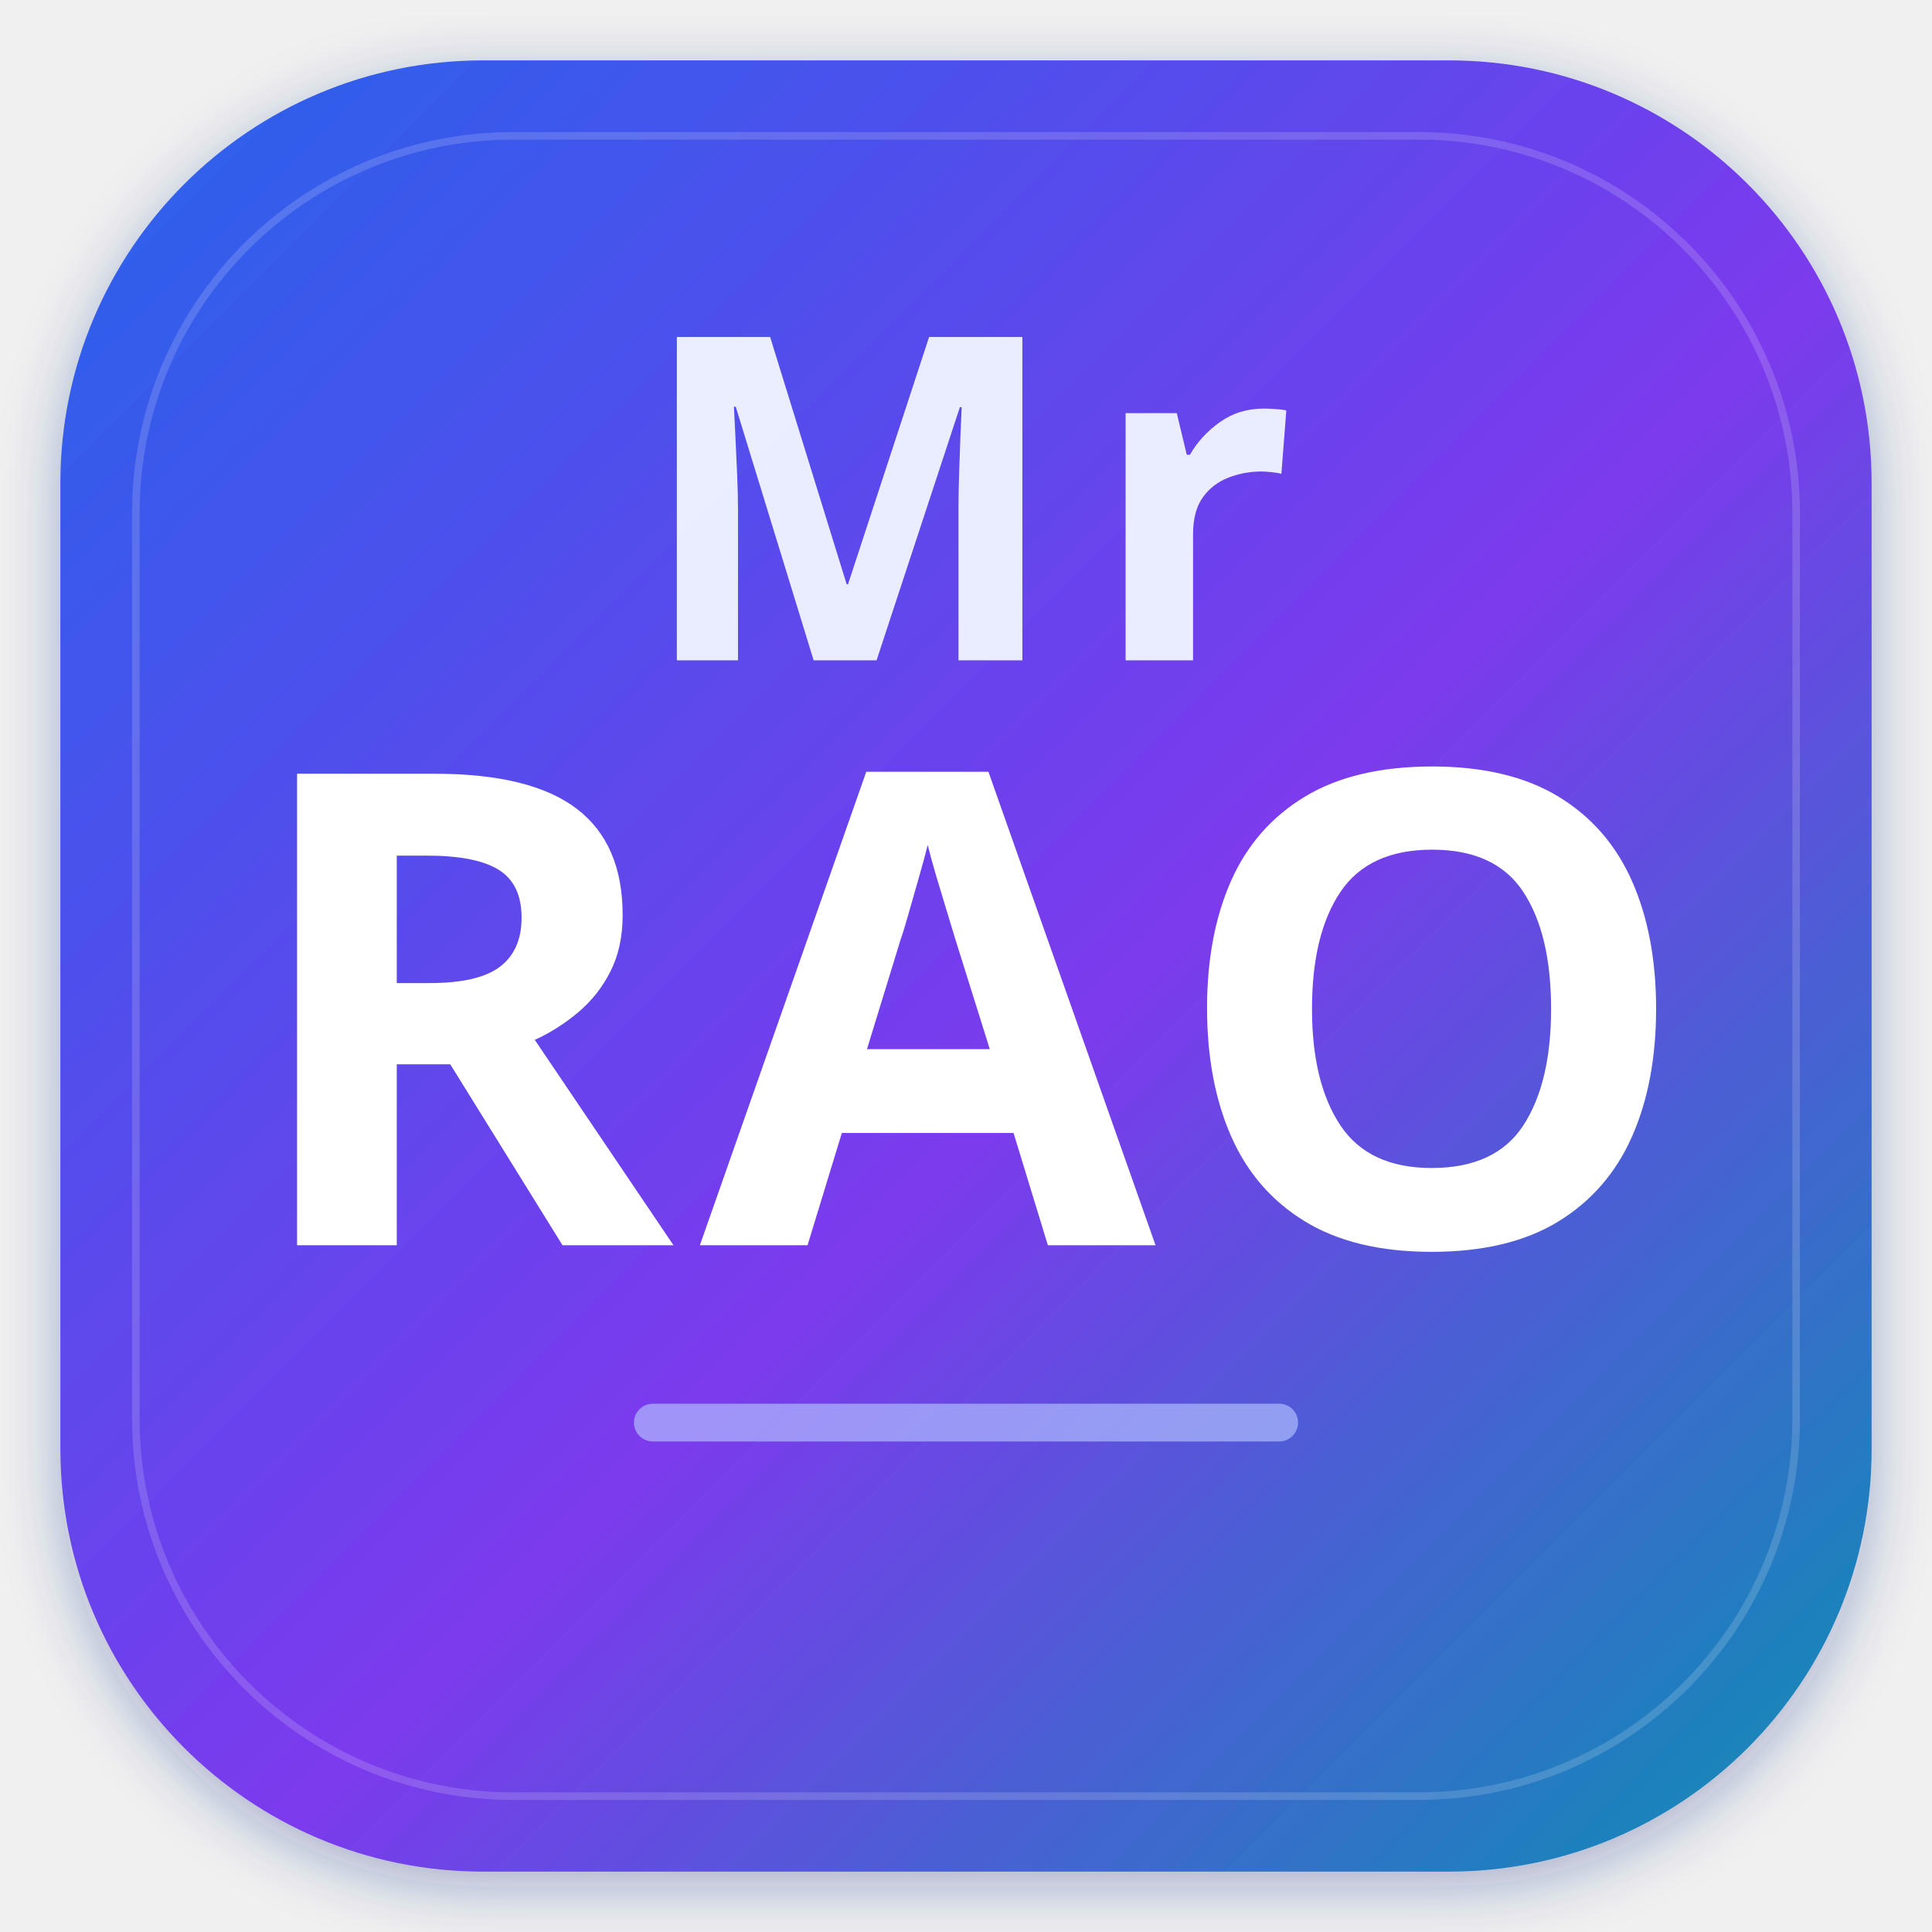
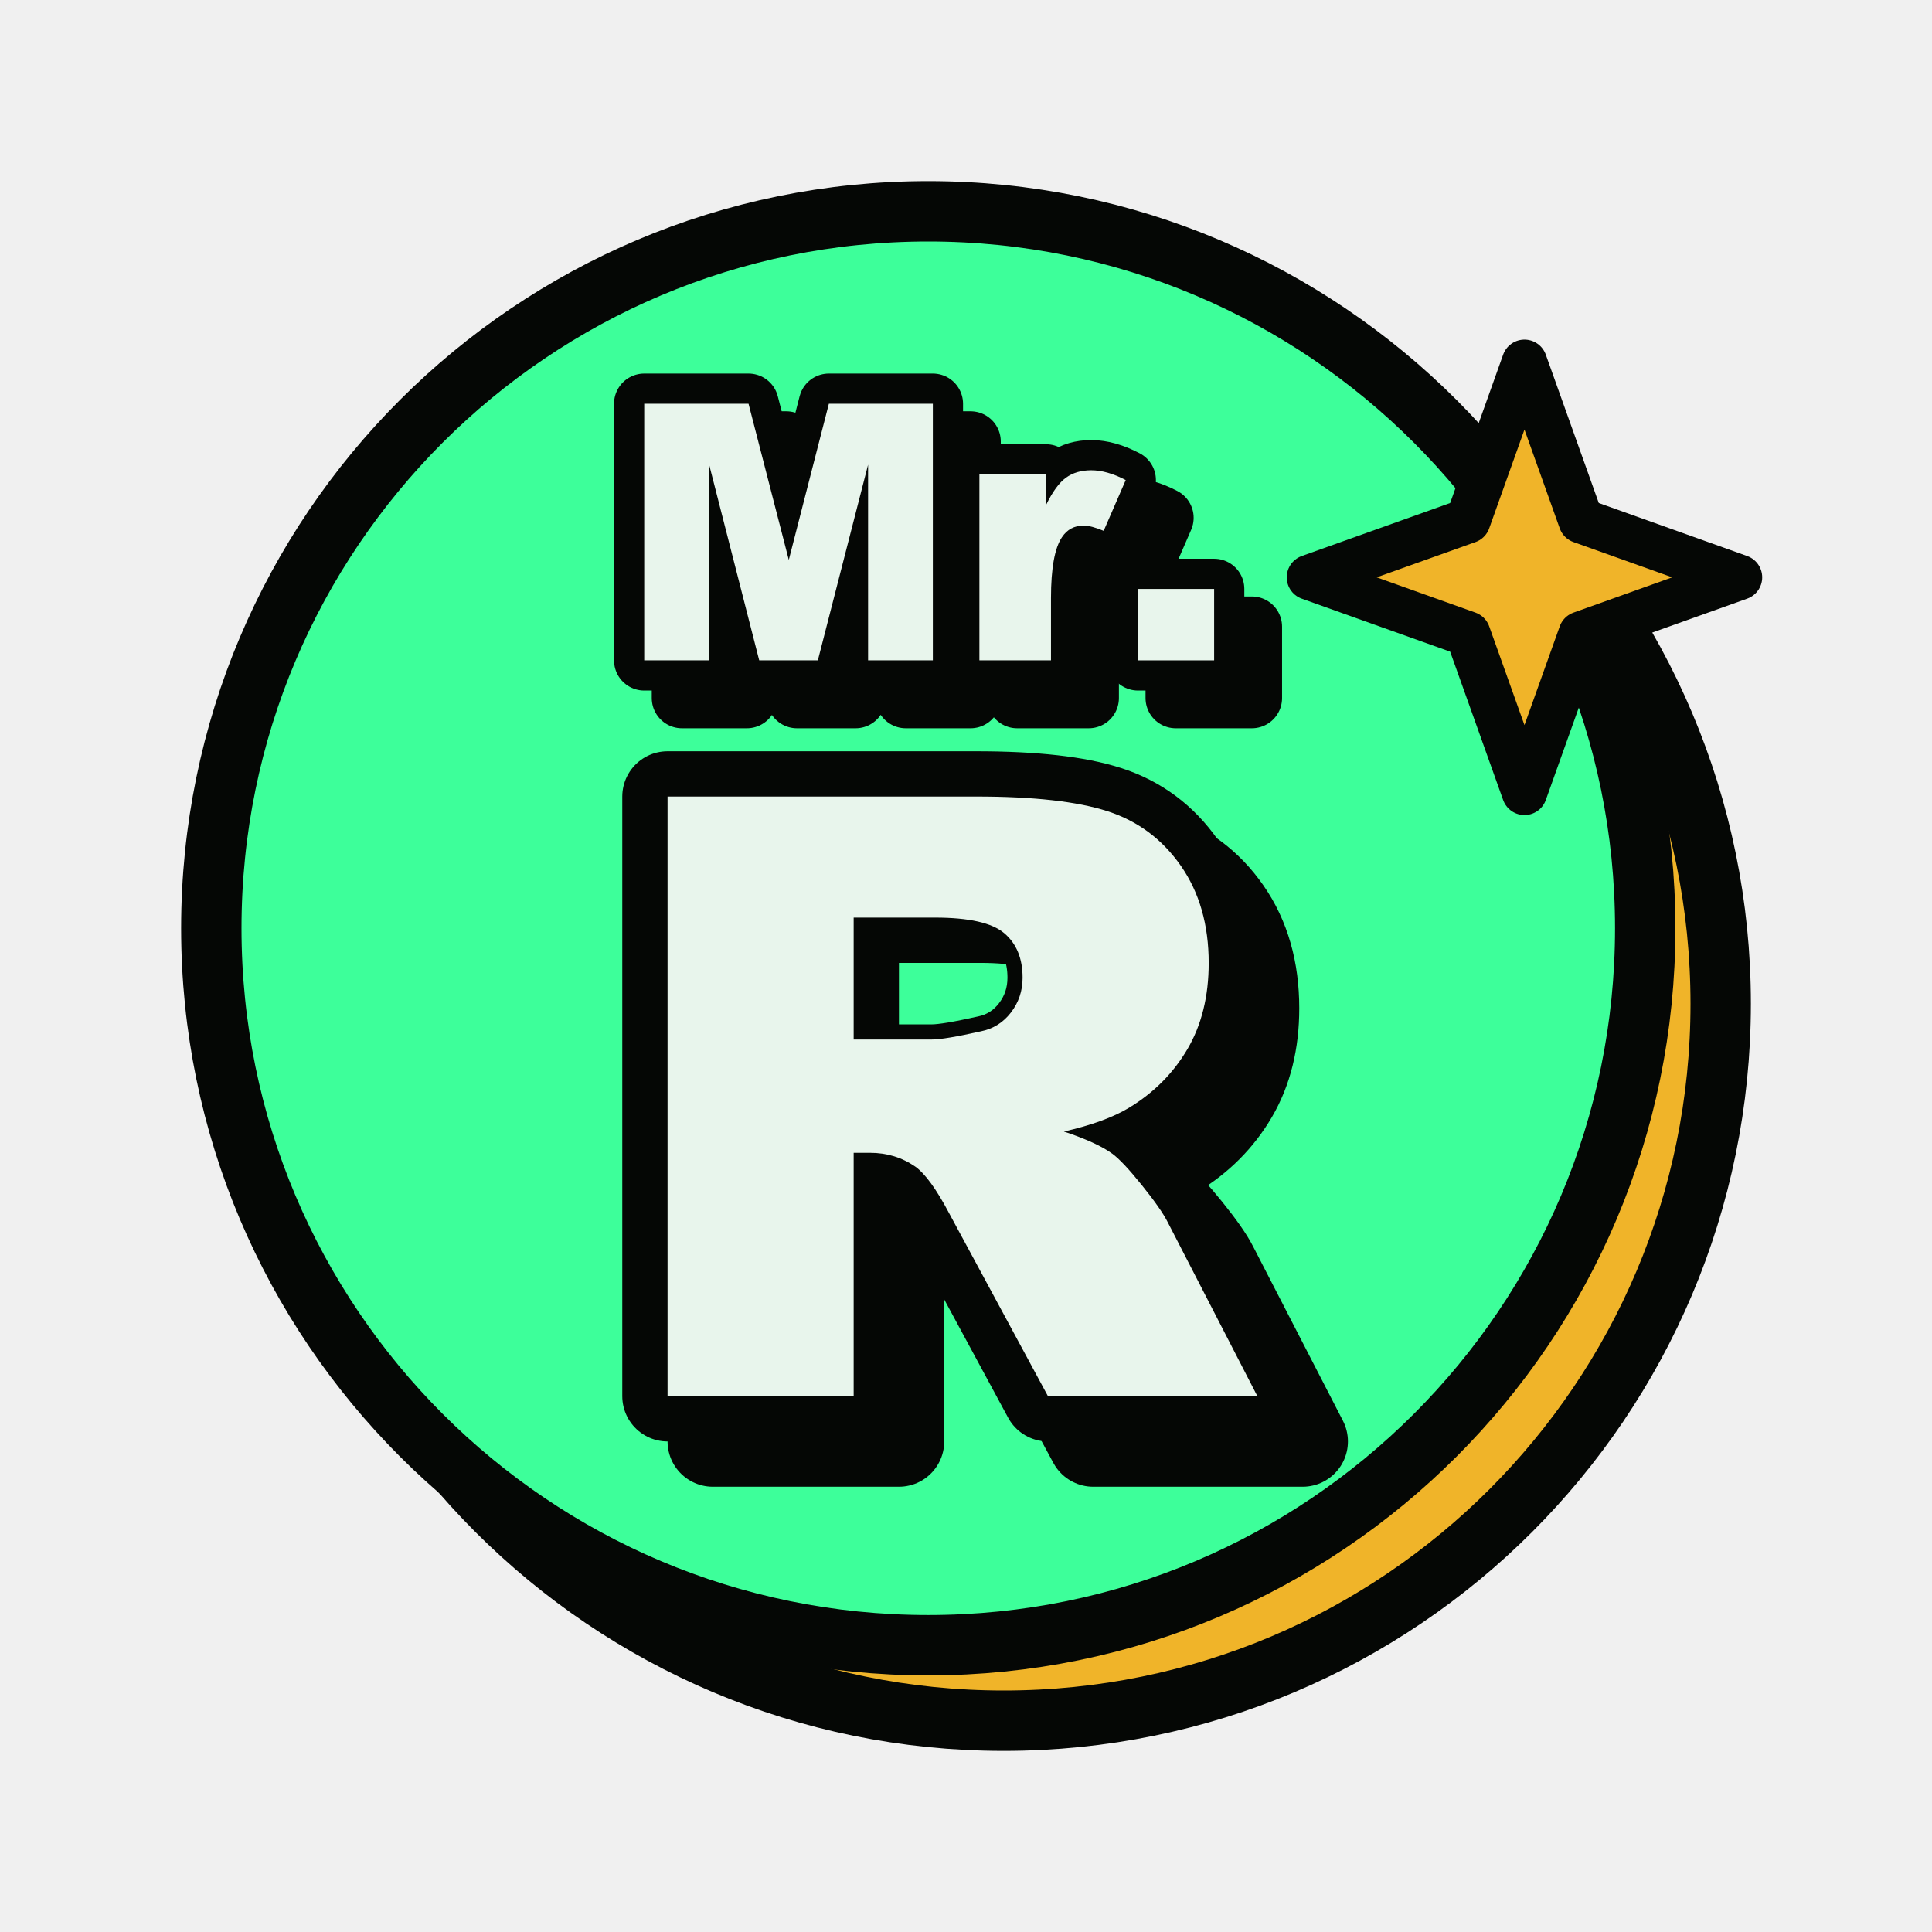
- <svg xmlns="http://www.w3.org/2000/svg" viewBox="0 0 512 512" role="img" aria-label="Mr RAO">
+ <svg xmlns="http://www.w3.org/2000/svg" xmlns:xlink="http://www.w3.org/1999/xlink" viewBox="0 0 512 512" role="img" aria-label="Mr. Rao">
  <defs>
-     <linearGradient id="bg" x1="0%" y1="0%" x2="100%" y2="100%">
-       <stop offset="0%" stop-color="#2563eb" />
-       <stop offset="55%" stop-color="#7c3aed" />
-       <stop offset="100%" stop-color="#0891b2" />
-     </linearGradient>
-     <filter id="soft" x="-10%" y="-10%" width="120%" height="120%">
-       <feDropShadow dx="0" dy="4" stdDeviation="8" flood-color="#1e3a8a" flood-opacity="0.35" />
-     </filter>
+     <g id="mr">
+       <path transform="translate(0.00 0) scale(0.05371 -0.05371)" d="M145 1466H741L971 574L1200 1466H1794V0H1424V1118L1137 0H802L516 1118V0H145Z" />
+       <path transform="translate(103.82 0) scale(0.05371 -0.05371)" d="M127 1062H508V888Q563 1001 621.5 1043.5Q680 1086 766 1086Q856 1086 963 1030L837 740Q765 770 723 770Q643 770 599 704Q536 611 536 356V0H127Z" />
+       <path transform="translate(152.65 0) scale(0.05371 -0.05371)" d="M124 408H559V0H124Z" />
+     </g>
+     <g id="erre-outer">
+       <path transform="translate(0 0) scale(0.14648 -0.14648)" d="M156 0V1466H911Q1121 1466 1232.0 1430.0Q1343 1394 1411.0 1296.5Q1479 1199 1479 1059Q1479 937 1427.0 848.5Q1375 760 1284 705Q1226 670 1125 647Q1206 620 1243 593Q1268 575 1315.5 516.0Q1363 457 1379 425L1598 0H1086L844 448Q798 535 762 561Q713 595 651 595H611V0Z" />
+     </g>
+     <g id="erre">
+       <path transform="translate(0 0) scale(0.14648 -0.14648)" d="M156 0V1466H911Q1121 1466 1232.0 1430.0Q1343 1394 1411.0 1296.5Q1479 1199 1479 1059Q1479 937 1427.0 848.5Q1375 760 1284 705Q1226 670 1125 647Q1206 620 1243 593Q1268 575 1315.5 516.0Q1363 457 1379 425L1598 0H1086L844 448Q798 535 762 561Q713 595 651 595H611V0ZM611 872H802Q833 872 922 892Q967 901 995.5 938.0Q1024 975 1024 1023Q1024 1094 979.0 1132.0Q934 1170 810 1170H611Z" />
+     </g>
+     <g id="erre-inner">
+       <path transform="translate(0 0) scale(0.14648 -0.14648)" d="M611 872H802Q833 872 922 892Q967 901 995.5 938.0Q1024 975 1024 1023Q1024 1094 979.0 1132.0Q934 1170 810 1170H611Z" />
+     </g>
  </defs>
-   <rect x="16" y="16" width="480" height="480" rx="112" fill="url(#bg)" filter="url(#soft)" />
-   <rect x="36" y="36" width="440" height="440" rx="100" fill="none" stroke="rgba(255,255,255,0.16)" stroke-width="2" />
-   <text x="256" y="175" text-anchor="middle" font-family="Segoe UI, system-ui, -apple-system, sans-serif" font-size="120" font-weight="700" fill="rgba(236,240,255,0.98)" letter-spacing="0.06em">Mr</text>
-   <text x="256" y="330" text-anchor="middle" font-family="Segoe UI, system-ui, -apple-system, sans-serif" font-size="175" font-weight="800" fill="#ffffff" letter-spacing="0.04em">RAO</text>
-   <rect x="168" y="372" width="176" height="10" rx="5" fill="rgba(180,195,255,0.65)" />
+   <circle cx="266" cy="266" r="190" fill="#F0B429" stroke="#050705" stroke-width="16" />
+   <circle cx="246" cy="246" r="190" fill="#3DFF9A" stroke="#050705" stroke-width="16" />
+   <g transform="translate(174 185) scale(0.8636)">
+     <use xlink:href="#mr" href="#mr" fill="none" stroke="#050705" stroke-width="345" stroke-linejoin="round" stroke-linecap="round" />
+     <use xlink:href="#mr" href="#mr" fill="#050705" />
+   </g>
+   <g transform="translate(164 175) scale(0.8636)">
+     <use xlink:href="#mr" href="#mr" fill="none" stroke="#050705" stroke-width="345" stroke-linejoin="round" stroke-linecap="round" />
+     <use xlink:href="#mr" href="#mr" fill="#E8F5EC" />
+   </g>
+   <g transform="translate(172 382) scale(0.74)">
+     <use xlink:href="#erre-outer" href="#erre-outer" fill="none" stroke="#050705" stroke-width="221.4" stroke-linejoin="round" stroke-linecap="round" />
+     <use xlink:href="#erre" href="#erre" fill="#050705" />
+   </g>
+   <g transform="translate(160 370) scale(0.74)">
+     <use xlink:href="#erre-outer" href="#erre-outer" fill="none" stroke="#050705" stroke-width="221.4" stroke-linejoin="round" stroke-linecap="round" />
+     <use xlink:href="#erre-inner" href="#erre-inner" fill="none" stroke="#050705" stroke-width="74" stroke-linejoin="round" stroke-linecap="round" />
+     <use xlink:href="#erre" href="#erre" fill="#E8F5EC" />
+   </g>
+   <path d="M404 96 L419 138 L461 153 L419 168 L404 210 L389 168 L347 153 L389 138 Z" fill="#F0B429" stroke="#050705" stroke-width="12" stroke-linejoin="round" />
</svg>
